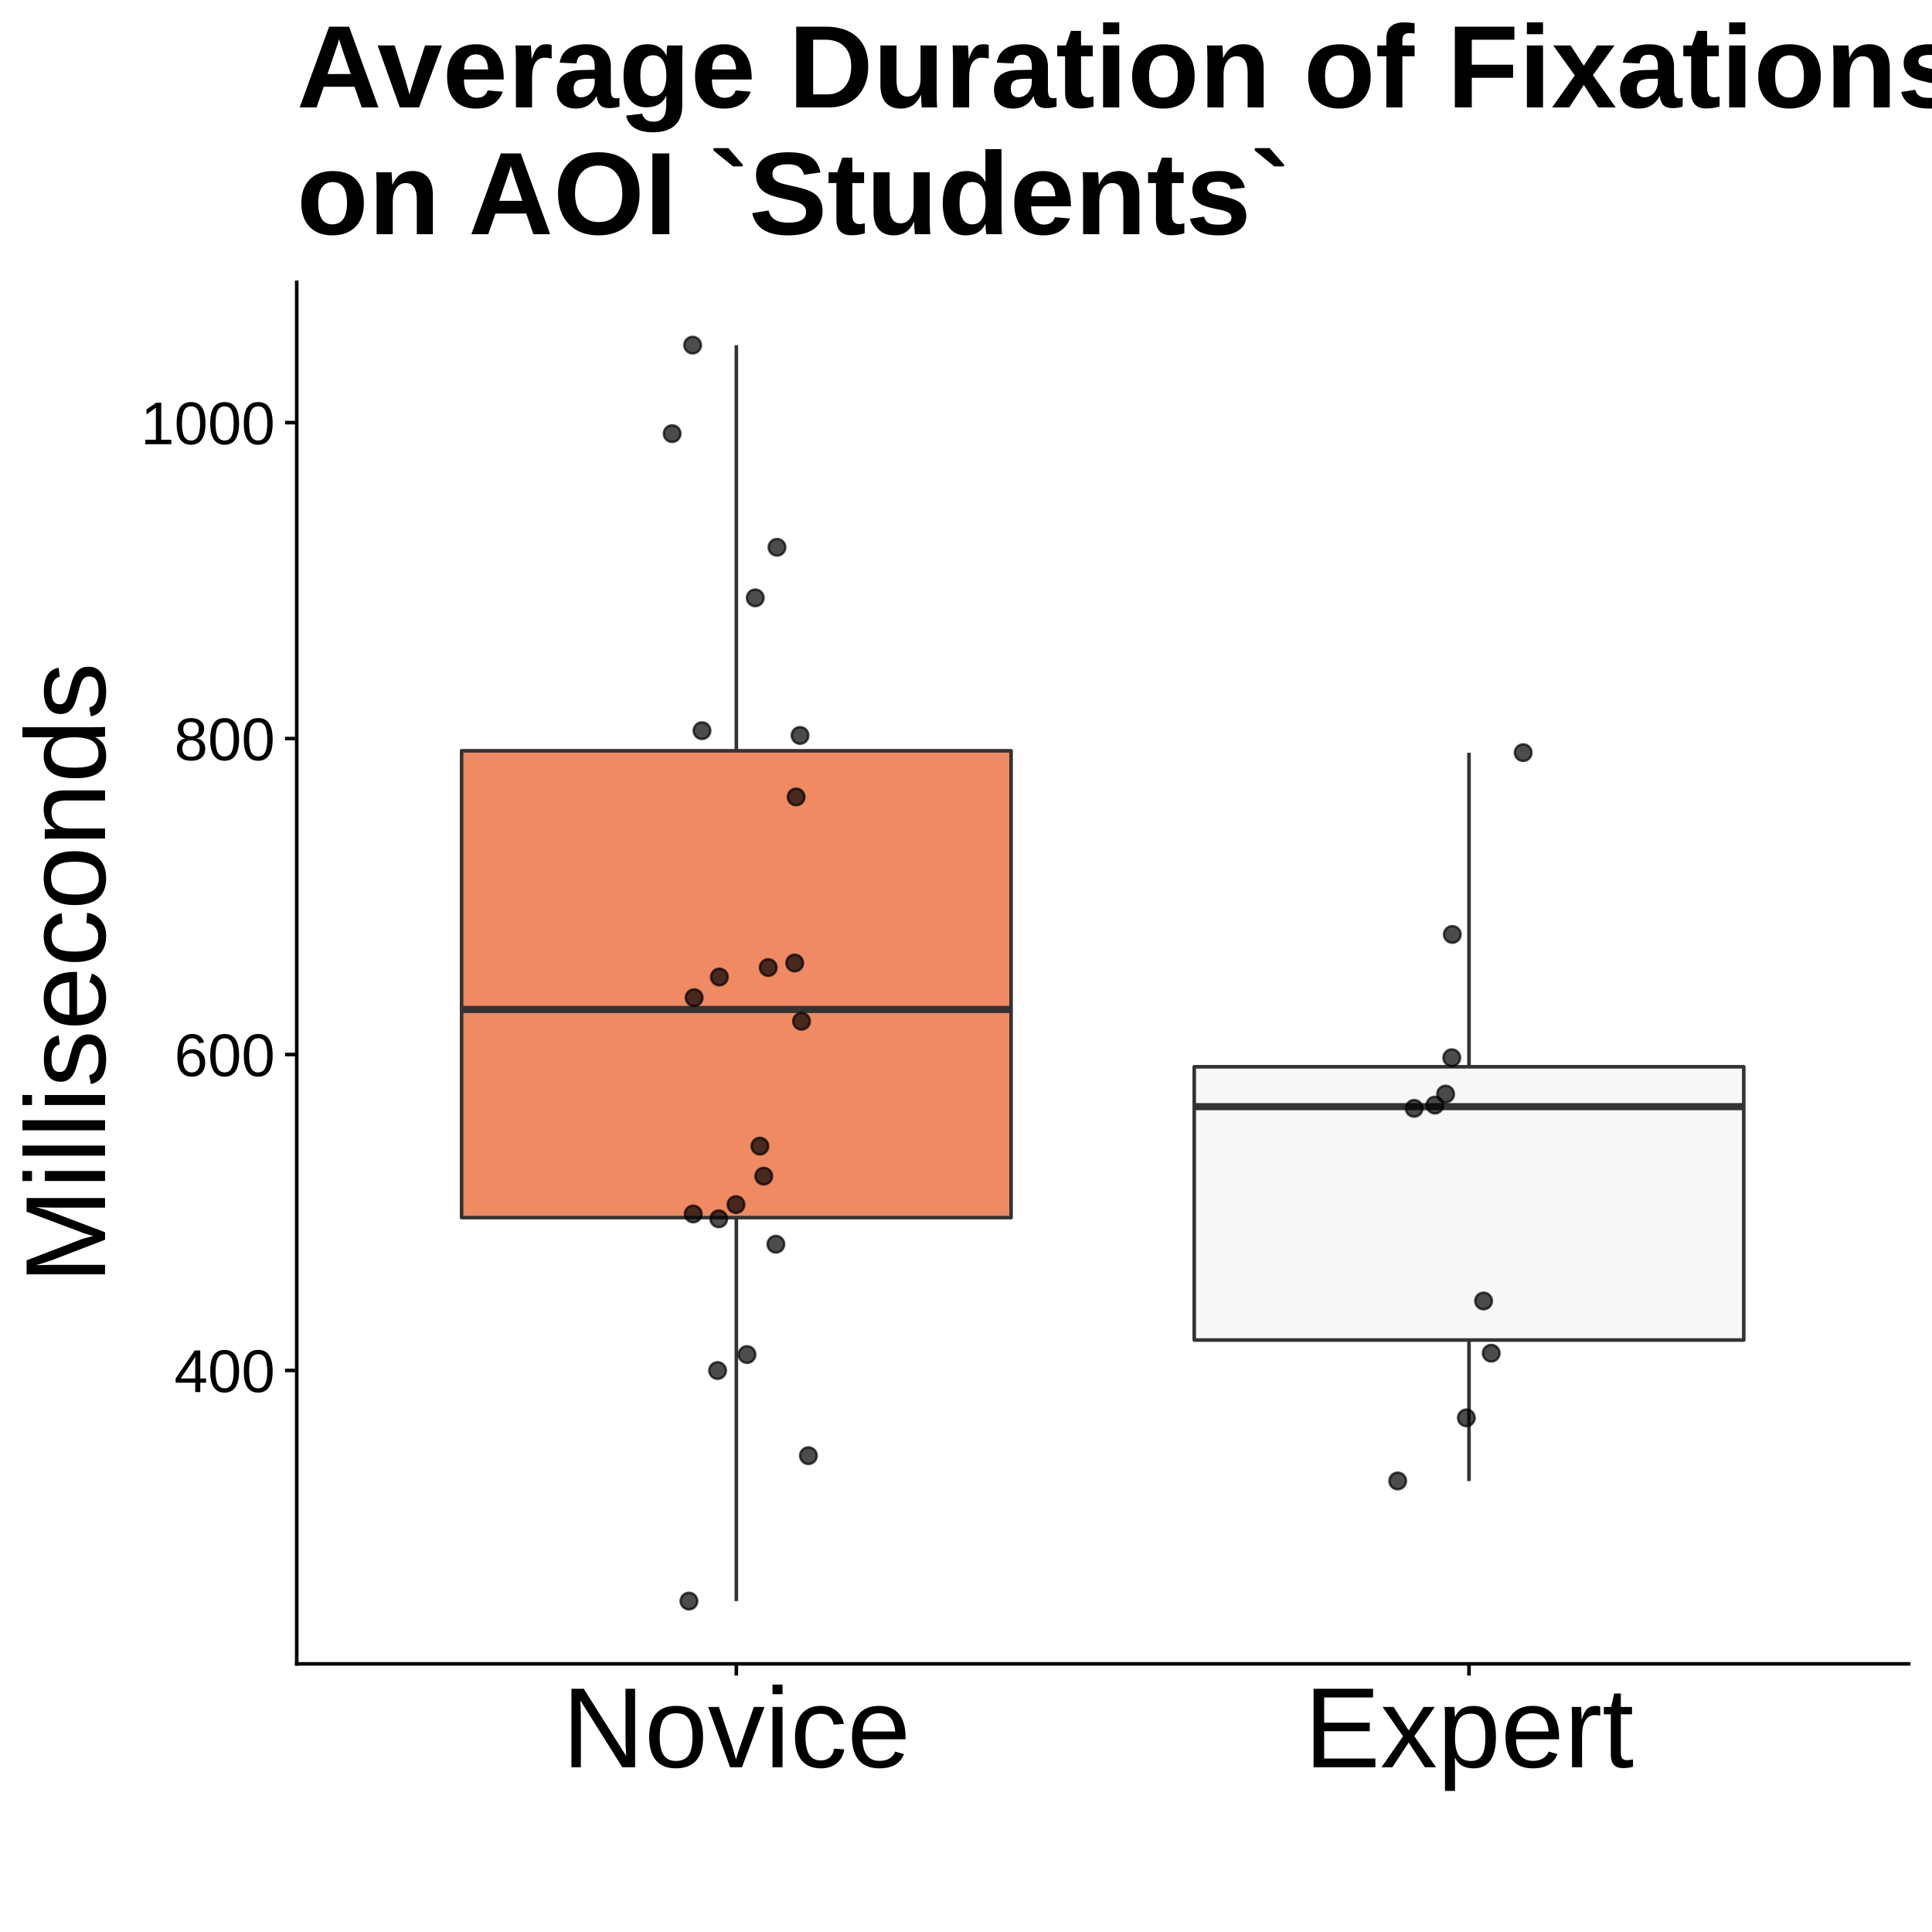
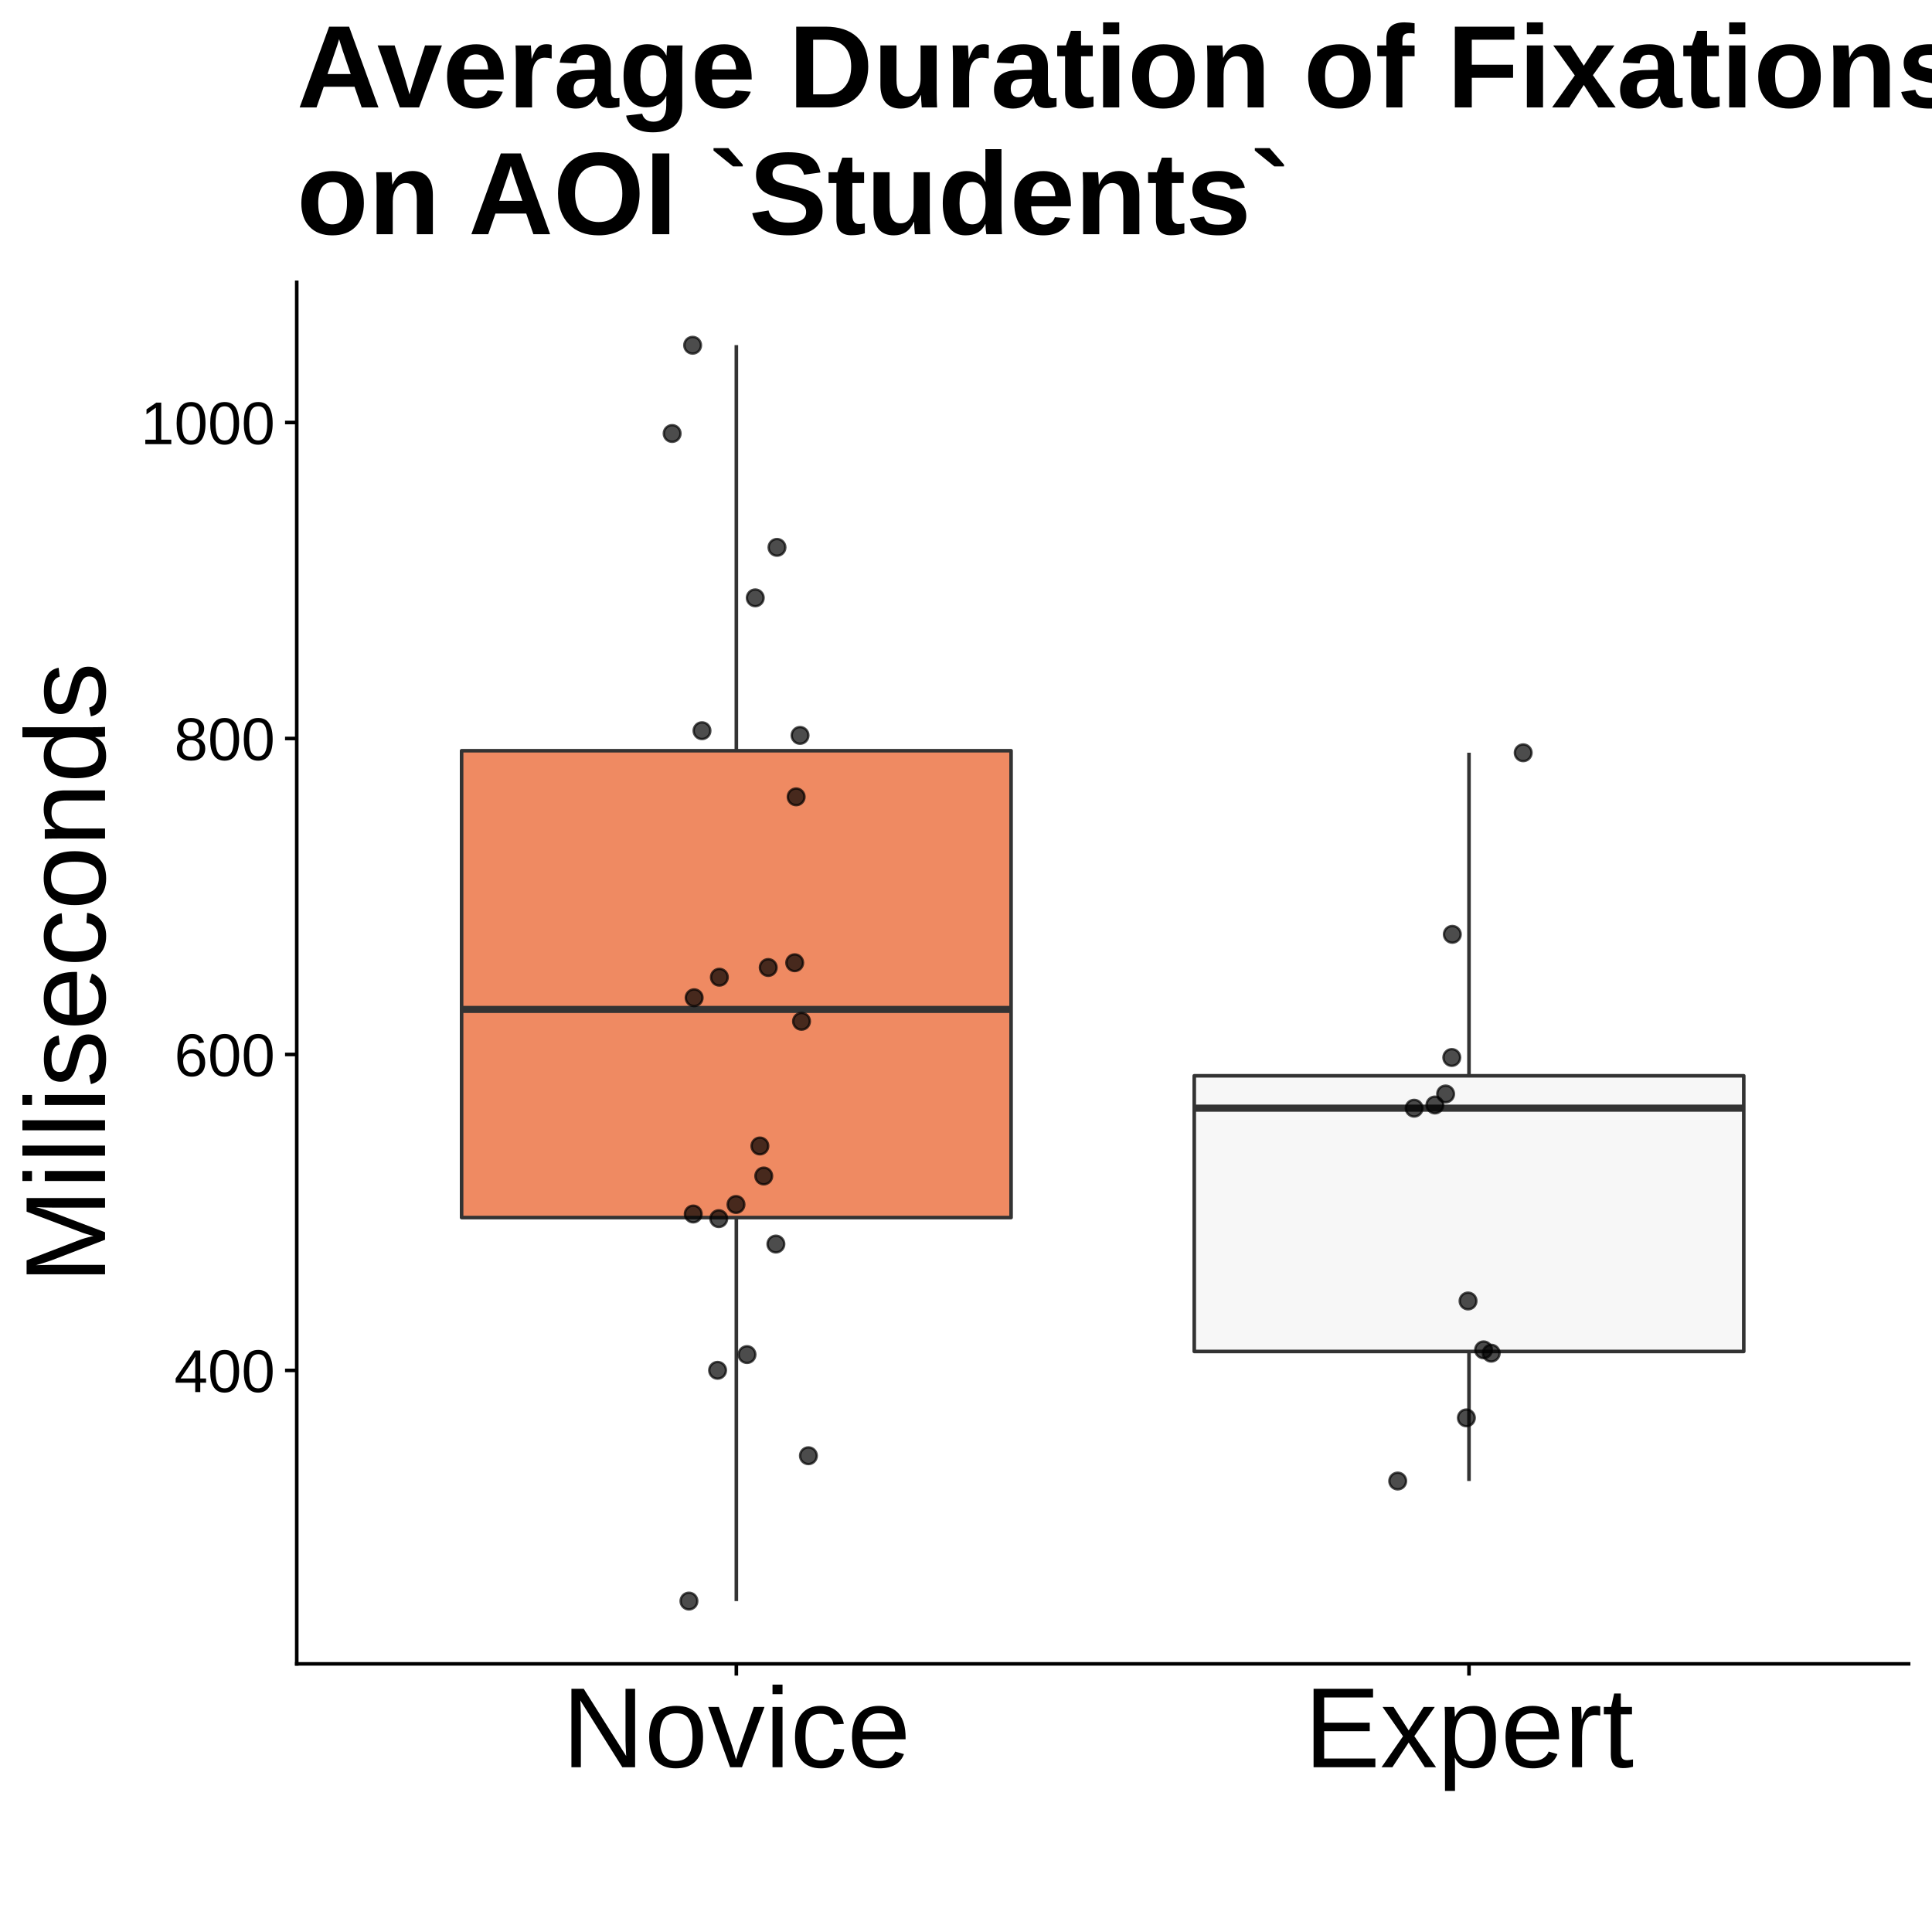
<svg xmlns="http://www.w3.org/2000/svg" class="svglite" width="576.00pt" height="576.00pt" viewBox="0 0 576.00 576.00">
  <defs>
    <style type="text/css">
    .svglite line, .svglite polyline, .svglite polygon, .svglite path, .svglite rect, .svglite circle {
      fill: none;
      stroke: #000000;
      stroke-linecap: round;
      stroke-linejoin: round;
      stroke-miterlimit: 10.00;
    }
    .svglite text {
      white-space: pre;
    }
  </style>
  </defs>
  <rect width="100%" height="100%" style="stroke: none; fill: none;" />
  <defs>
    <clipPath id="cpMC4wMHw1NzYuMDB8MC4wMHw1NzYuMDA=">
      <rect x="0.00" y="0.00" width="576.00" height="576.00" />
    </clipPath>
  </defs>
  <g clip-path="url(#cpMC4wMHw1NzYuMDB8MC4wMHw1NzYuMDA=)">
</g>
  <defs>
    <clipPath id="cpODguNDd8NTY5LjAzfDg0LjE3fDQ5Ni4wNg==">
      <rect x="88.47" y="84.17" width="480.56" height="411.89" />
    </clipPath>
  </defs>
  <g clip-path="url(#cpODguNDd8NTY5LjAzfDg0LjE3fDQ5Ni4wNg==)">
-     <line x1="219.53" y1="223.84" x2="219.53" y2="102.92" style="stroke-width: 1.07; stroke: #333333; stroke-linecap: butt;" />
-     <line x1="219.53" y1="363.01" x2="219.53" y2="477.34" style="stroke-width: 1.07; stroke: #333333; stroke-linecap: butt;" />
-     <polygon points="137.62,223.84 137.62,363.01 301.44,363.01 301.44,223.84 137.62,223.84 " style="stroke-width: 1.07; stroke: #333333; fill: #EF8A62;" />
-     <line x1="137.62" y1="300.96" x2="301.44" y2="300.96" style="stroke-width: 2.13; stroke: #333333; stroke-linecap: butt;" />
-     <line x1="437.96" y1="318.04" x2="437.96" y2="224.43" style="stroke-width: 1.07; stroke: #333333; stroke-linecap: butt;" />
-     <line x1="437.96" y1="399.51" x2="437.96" y2="441.55" style="stroke-width: 1.07; stroke: #333333; stroke-linecap: butt;" />
-     <polygon points="356.05,318.04 356.05,399.51 519.88,399.51 519.88,318.04 356.05,318.04 " style="stroke-width: 1.07; stroke: #333333; fill: #F7F7F7;" />
-     <line x1="356.05" y1="329.93" x2="519.88" y2="329.93" style="stroke-width: 2.13; stroke: #333333; stroke-linecap: butt;" />
-     <circle cx="209.29" cy="217.84" r="2.49" style="stroke-width: 0.71; stroke: #000000; stroke-opacity: 0.70; fill: #000000; fill-opacity: 0.70;" />
-     <circle cx="213.94" cy="408.61" r="2.49" style="stroke-width: 0.71; stroke: #000000; stroke-opacity: 0.70; fill: #000000; fill-opacity: 0.70;" />
-     <circle cx="222.71" cy="403.84" r="2.49" style="stroke-width: 0.71; stroke: #000000; stroke-opacity: 0.70; fill: #000000; fill-opacity: 0.70;" />
-     <circle cx="237.36" cy="237.60" r="2.49" style="stroke-width: 0.71; stroke: #000000; stroke-opacity: 0.70; fill: #000000; fill-opacity: 0.70;" />
-     <circle cx="206.50" cy="102.89" r="2.49" style="stroke-width: 0.71; stroke: #000000; stroke-opacity: 0.70; fill: #000000; fill-opacity: 0.70;" />
-     <circle cx="236.93" cy="287.11" r="2.49" style="stroke-width: 0.71; stroke: #000000; stroke-opacity: 0.70; fill: #000000; fill-opacity: 0.70;" />
-     <circle cx="238.96" cy="304.47" r="2.49" style="stroke-width: 0.71; stroke: #000000; stroke-opacity: 0.70; fill: #000000; fill-opacity: 0.70;" />
-     <circle cx="226.55" cy="341.71" r="2.49" style="stroke-width: 0.71; stroke: #000000; stroke-opacity: 0.70; fill: #000000; fill-opacity: 0.70;" />
+     <line x1="219.53" y1="223.82" x2="219.53" y2="102.89" style="stroke-width: 1.07; stroke: #333333; stroke-linecap: butt;" />
+     <line x1="219.53" y1="363.00" x2="219.53" y2="477.34" style="stroke-width: 1.07; stroke: #333333; stroke-linecap: butt;" />
+     <polygon points="137.62,223.82 137.62,363.00 301.44,363.00 301.44,223.82 137.62,223.82 " style="stroke-width: 1.07; stroke: #333333; fill: #EF8A62;" />
+     <line x1="137.62" y1="300.95" x2="301.44" y2="300.95" style="stroke-width: 2.13; stroke: #333333; stroke-linecap: butt;" />
+     <line x1="437.96" y1="320.73" x2="437.96" y2="224.41" style="stroke-width: 1.07; stroke: #333333; stroke-linecap: butt;" />
+     <line x1="437.96" y1="402.92" x2="437.96" y2="441.54" style="stroke-width: 1.07; stroke: #333333; stroke-linecap: butt;" />
+     <polygon points="356.05,320.73 356.05,402.92 519.88,402.92 519.88,320.73 356.05,320.73 " style="stroke-width: 1.07; stroke: #333333; fill: #F7F7F7;" />
+     <line x1="356.05" y1="330.39" x2="519.88" y2="330.39" style="stroke-width: 2.13; stroke: #333333; stroke-linecap: butt;" />
+     <circle cx="209.29" cy="217.85" r="2.49" style="stroke-width: 0.71; stroke: #000000; stroke-opacity: 0.70; fill: #000000; fill-opacity: 0.70;" />
+     <circle cx="213.94" cy="408.54" r="2.49" style="stroke-width: 0.71; stroke: #000000; stroke-opacity: 0.70; fill: #000000; fill-opacity: 0.70;" />
+     <circle cx="222.71" cy="403.85" r="2.49" style="stroke-width: 0.71; stroke: #000000; stroke-opacity: 0.70; fill: #000000; fill-opacity: 0.70;" />
+     <circle cx="237.36" cy="237.57" r="2.49" style="stroke-width: 0.71; stroke: #000000; stroke-opacity: 0.70; fill: #000000; fill-opacity: 0.70;" />
+     <circle cx="206.50" cy="102.93" r="2.49" style="stroke-width: 0.71; stroke: #000000; stroke-opacity: 0.70; fill: #000000; fill-opacity: 0.70;" />
+     <circle cx="236.93" cy="287.03" r="2.49" style="stroke-width: 0.71; stroke: #000000; stroke-opacity: 0.70; fill: #000000; fill-opacity: 0.70;" />
+     <circle cx="238.96" cy="304.49" r="2.49" style="stroke-width: 0.71; stroke: #000000; stroke-opacity: 0.70; fill: #000000; fill-opacity: 0.70;" />
+     <circle cx="226.55" cy="341.66" r="2.49" style="stroke-width: 0.71; stroke: #000000; stroke-opacity: 0.70; fill: #000000; fill-opacity: 0.70;" />
    <circle cx="225.17" cy="178.24" r="2.49" style="stroke-width: 0.71; stroke: #000000; stroke-opacity: 0.70; fill: #000000; fill-opacity: 0.70;" />
-     <circle cx="200.39" cy="129.28" r="2.49" style="stroke-width: 0.71; stroke: #000000; stroke-opacity: 0.70; fill: #000000; fill-opacity: 0.70;" />
-     <circle cx="206.68" cy="361.93" r="2.49" style="stroke-width: 0.71; stroke: #000000; stroke-opacity: 0.70; fill: #000000; fill-opacity: 0.70;" />
+     <circle cx="200.39" cy="129.24" r="2.49" style="stroke-width: 0.71; stroke: #000000; stroke-opacity: 0.70; fill: #000000; fill-opacity: 0.70;" />
+     <circle cx="206.68" cy="361.94" r="2.49" style="stroke-width: 0.71; stroke: #000000; stroke-opacity: 0.70; fill: #000000; fill-opacity: 0.70;" />
    <circle cx="205.40" cy="477.34" r="2.49" style="stroke-width: 0.71; stroke: #000000; stroke-opacity: 0.70; fill: #000000; fill-opacity: 0.70;" />
-     <circle cx="227.70" cy="350.65" r="2.49" style="stroke-width: 0.71; stroke: #000000; stroke-opacity: 0.70; fill: #000000; fill-opacity: 0.70;" />
-     <circle cx="214.47" cy="291.28" r="2.49" style="stroke-width: 0.71; stroke: #000000; stroke-opacity: 0.70; fill: #000000; fill-opacity: 0.70;" />
-     <circle cx="231.32" cy="370.95" r="2.49" style="stroke-width: 0.71; stroke: #000000; stroke-opacity: 0.70; fill: #000000; fill-opacity: 0.70;" />
-     <circle cx="219.43" cy="359.13" r="2.49" style="stroke-width: 0.71; stroke: #000000; stroke-opacity: 0.70; fill: #000000; fill-opacity: 0.70;" />
-     <circle cx="229.04" cy="288.46" r="2.49" style="stroke-width: 0.71; stroke: #000000; stroke-opacity: 0.70; fill: #000000; fill-opacity: 0.70;" />
-     <circle cx="241.02" cy="433.99" r="2.49" style="stroke-width: 0.71; stroke: #000000; stroke-opacity: 0.70; fill: #000000; fill-opacity: 0.70;" />
-     <circle cx="214.29" cy="363.37" r="2.49" style="stroke-width: 0.71; stroke: #000000; stroke-opacity: 0.70; fill: #000000; fill-opacity: 0.70;" />
-     <circle cx="231.65" cy="163.17" r="2.49" style="stroke-width: 0.71; stroke: #000000; stroke-opacity: 0.70; fill: #000000; fill-opacity: 0.70;" />
-     <circle cx="238.52" cy="219.26" r="2.49" style="stroke-width: 0.71; stroke: #000000; stroke-opacity: 0.70; fill: #000000; fill-opacity: 0.70;" />
-     <circle cx="206.95" cy="297.45" r="2.49" style="stroke-width: 0.71; stroke: #000000; stroke-opacity: 0.70; fill: #000000; fill-opacity: 0.70;" />
-     <circle cx="444.59" cy="403.44" r="2.49" style="stroke-width: 0.71; stroke: #000000; stroke-opacity: 0.70; fill: #000000; fill-opacity: 0.70;" />
-     <circle cx="421.61" cy="330.44" r="2.49" style="stroke-width: 0.71; stroke: #000000; stroke-opacity: 0.70; fill: #000000; fill-opacity: 0.70;" />
-     <circle cx="427.80" cy="329.47" r="2.49" style="stroke-width: 0.71; stroke: #000000; stroke-opacity: 0.70; fill: #000000; fill-opacity: 0.70;" />
-     <circle cx="432.99" cy="278.59" r="2.49" style="stroke-width: 0.71; stroke: #000000; stroke-opacity: 0.70; fill: #000000; fill-opacity: 0.70;" />
-     <circle cx="416.71" cy="441.53" r="2.49" style="stroke-width: 0.71; stroke: #000000; stroke-opacity: 0.70; fill: #000000; fill-opacity: 0.70;" />
-     <circle cx="432.83" cy="315.34" r="2.49" style="stroke-width: 0.71; stroke: #000000; stroke-opacity: 0.70; fill: #000000; fill-opacity: 0.70;" />
-     <circle cx="454.12" cy="224.39" r="2.49" style="stroke-width: 0.71; stroke: #000000; stroke-opacity: 0.70; fill: #000000; fill-opacity: 0.70;" />
-     <circle cx="430.99" cy="326.18" r="2.49" style="stroke-width: 0.71; stroke: #000000; stroke-opacity: 0.70; fill: #000000; fill-opacity: 0.70;" />
-     <circle cx="437.18" cy="422.71" r="2.49" style="stroke-width: 0.71; stroke: #000000; stroke-opacity: 0.70; fill: #000000; fill-opacity: 0.70;" />
-     <circle cx="442.31" cy="387.87" r="2.49" style="stroke-width: 0.71; stroke: #000000; stroke-opacity: 0.70; fill: #000000; fill-opacity: 0.70;" />
+     <circle cx="227.70" cy="350.61" r="2.49" style="stroke-width: 0.71; stroke: #000000; stroke-opacity: 0.70; fill: #000000; fill-opacity: 0.70;" />
+     <circle cx="214.47" cy="291.34" r="2.49" style="stroke-width: 0.71; stroke: #000000; stroke-opacity: 0.70; fill: #000000; fill-opacity: 0.70;" />
+     <circle cx="231.32" cy="370.90" r="2.49" style="stroke-width: 0.71; stroke: #000000; stroke-opacity: 0.70; fill: #000000; fill-opacity: 0.70;" />
+     <circle cx="219.43" cy="359.10" r="2.49" style="stroke-width: 0.71; stroke: #000000; stroke-opacity: 0.70; fill: #000000; fill-opacity: 0.70;" />
+     <circle cx="229.04" cy="288.45" r="2.49" style="stroke-width: 0.71; stroke: #000000; stroke-opacity: 0.70; fill: #000000; fill-opacity: 0.70;" />
+     <circle cx="241.02" cy="434.01" r="2.49" style="stroke-width: 0.71; stroke: #000000; stroke-opacity: 0.70; fill: #000000; fill-opacity: 0.70;" />
+     <circle cx="214.29" cy="363.32" r="2.49" style="stroke-width: 0.71; stroke: #000000; stroke-opacity: 0.70; fill: #000000; fill-opacity: 0.70;" />
+     <circle cx="231.65" cy="163.19" r="2.49" style="stroke-width: 0.71; stroke: #000000; stroke-opacity: 0.70; fill: #000000; fill-opacity: 0.70;" />
+     <circle cx="238.52" cy="219.25" r="2.49" style="stroke-width: 0.71; stroke: #000000; stroke-opacity: 0.70; fill: #000000; fill-opacity: 0.70;" />
+     <circle cx="206.95" cy="297.46" r="2.49" style="stroke-width: 0.71; stroke: #000000; stroke-opacity: 0.70; fill: #000000; fill-opacity: 0.70;" />
+     <circle cx="444.59" cy="403.43" r="2.49" style="stroke-width: 0.71; stroke: #000000; stroke-opacity: 0.70; fill: #000000; fill-opacity: 0.70;" />
+     <circle cx="421.61" cy="330.40" r="2.49" style="stroke-width: 0.71; stroke: #000000; stroke-opacity: 0.70; fill: #000000; fill-opacity: 0.70;" />
+     <circle cx="427.80" cy="329.44" r="2.49" style="stroke-width: 0.71; stroke: #000000; stroke-opacity: 0.70; fill: #000000; fill-opacity: 0.70;" />
+     <circle cx="432.99" cy="278.56" r="2.49" style="stroke-width: 0.71; stroke: #000000; stroke-opacity: 0.70; fill: #000000; fill-opacity: 0.70;" />
+     <circle cx="416.71" cy="441.55" r="2.49" style="stroke-width: 0.71; stroke: #000000; stroke-opacity: 0.70; fill: #000000; fill-opacity: 0.70;" />
+     <circle cx="432.83" cy="315.28" r="2.49" style="stroke-width: 0.71; stroke: #000000; stroke-opacity: 0.70; fill: #000000; fill-opacity: 0.70;" />
+     <circle cx="454.12" cy="224.43" r="2.49" style="stroke-width: 0.71; stroke: #000000; stroke-opacity: 0.70; fill: #000000; fill-opacity: 0.70;" />
+     <circle cx="430.99" cy="326.15" r="2.49" style="stroke-width: 0.71; stroke: #000000; stroke-opacity: 0.70; fill: #000000; fill-opacity: 0.70;" />
+     <circle cx="437.18" cy="422.72" r="2.49" style="stroke-width: 0.71; stroke: #000000; stroke-opacity: 0.70; fill: #000000; fill-opacity: 0.70;" />
+     <circle cx="442.31" cy="402.44" r="2.49" style="stroke-width: 0.71; stroke: #000000; stroke-opacity: 0.70; fill: #000000; fill-opacity: 0.70;" />
+     <circle cx="437.68" cy="387.87" r="2.49" style="stroke-width: 0.71; stroke: #000000; stroke-opacity: 0.70; fill: #000000; fill-opacity: 0.70;" />
  </g>
  <g clip-path="url(#cpMC4wMHw1NzYuMDB8MC4wMHw1NzYuMDA=)">
    <polyline points="88.47,496.06 88.47,84.17 " style="stroke-width: 1.07; stroke-linecap: square;" />
    <text x="81.99" y="415.02" text-anchor="end" style="font-size: 18.00px; font-family: &quot;Arial&quot;;" textLength="30.02px" lengthAdjust="spacingAndGlyphs">400</text>
-     <text x="81.99" y="320.83" text-anchor="end" style="font-size: 18.00px; font-family: &quot;Arial&quot;;" textLength="30.02px" lengthAdjust="spacingAndGlyphs">600</text>
-     <text x="81.99" y="226.64" text-anchor="end" style="font-size: 18.00px; font-family: &quot;Arial&quot;;" textLength="30.02px" lengthAdjust="spacingAndGlyphs">800</text>
-     <text x="81.99" y="132.44" text-anchor="end" style="font-size: 18.00px; font-family: &quot;Arial&quot;;" textLength="40.03px" lengthAdjust="spacingAndGlyphs">1000</text>
-     <polyline points="84.98,408.58 88.47,408.58 " style="stroke-width: 1.07; stroke-linecap: butt;" />
-     <polyline points="84.98,314.39 88.47,314.39 " style="stroke-width: 1.07; stroke-linecap: butt;" />
-     <polyline points="84.98,220.19 88.47,220.19 " style="stroke-width: 1.07; stroke-linecap: butt;" />
-     <polyline points="84.98,126.00 88.47,126.00 " style="stroke-width: 1.07; stroke-linecap: butt;" />
+     <text x="81.99" y="320.82" text-anchor="end" style="font-size: 18.00px; font-family: &quot;Arial&quot;;" textLength="30.02px" lengthAdjust="spacingAndGlyphs">600</text>
+     <text x="81.99" y="226.62" text-anchor="end" style="font-size: 18.00px; font-family: &quot;Arial&quot;;" textLength="30.02px" lengthAdjust="spacingAndGlyphs">800</text>
+     <text x="81.99" y="132.42" text-anchor="end" style="font-size: 18.00px; font-family: &quot;Arial&quot;;" textLength="40.03px" lengthAdjust="spacingAndGlyphs">1000</text>
+     <polyline points="84.98,408.57 88.47,408.57 " style="stroke-width: 1.07; stroke-linecap: butt;" />
+     <polyline points="84.98,314.37 88.47,314.37 " style="stroke-width: 1.07; stroke-linecap: butt;" />
+     <polyline points="84.98,220.17 88.47,220.17 " style="stroke-width: 1.07; stroke-linecap: butt;" />
+     <polyline points="84.98,125.97 88.47,125.97 " style="stroke-width: 1.07; stroke-linecap: butt;" />
    <polyline points="88.47,496.06 569.03,496.06 " style="stroke-width: 1.07; stroke-linecap: square;" />
    <polyline points="219.53,499.55 219.53,496.06 " style="stroke-width: 1.07; stroke-linecap: butt;" />
    <polyline points="437.96,499.55 437.96,496.06 " style="stroke-width: 1.07; stroke-linecap: butt;" />
    <text x="219.53" y="526.88" text-anchor="middle" style="font-size: 34.00px; font-family: &quot;Arial&quot;;" textLength="103.92px" lengthAdjust="spacingAndGlyphs">Novice</text>
    <text x="437.96" y="526.88" text-anchor="middle" style="font-size: 34.00px; font-family: &quot;Arial&quot;;" textLength="98.26px" lengthAdjust="spacingAndGlyphs">Expert</text>
    <text transform="translate(31.32,290.12) rotate(-90)" text-anchor="middle" style="font-size: 34.00px; font-family: &quot;Arial&quot;;" textLength="185.16px" lengthAdjust="spacingAndGlyphs">Milliseconds</text>
    <text x="88.47" y="32.03" style="font-size: 35.00px; font-weight: bold; font-family: &quot;Arial&quot;;" textLength="496.53px" lengthAdjust="spacingAndGlyphs">Average Duration of Fixations</text>
    <text x="88.47" y="69.83" style="font-size: 35.00px; font-weight: bold; font-family: &quot;Arial&quot;;" textLength="296.16px" lengthAdjust="spacingAndGlyphs">on AOI `Students`</text>
  </g>
</svg>
